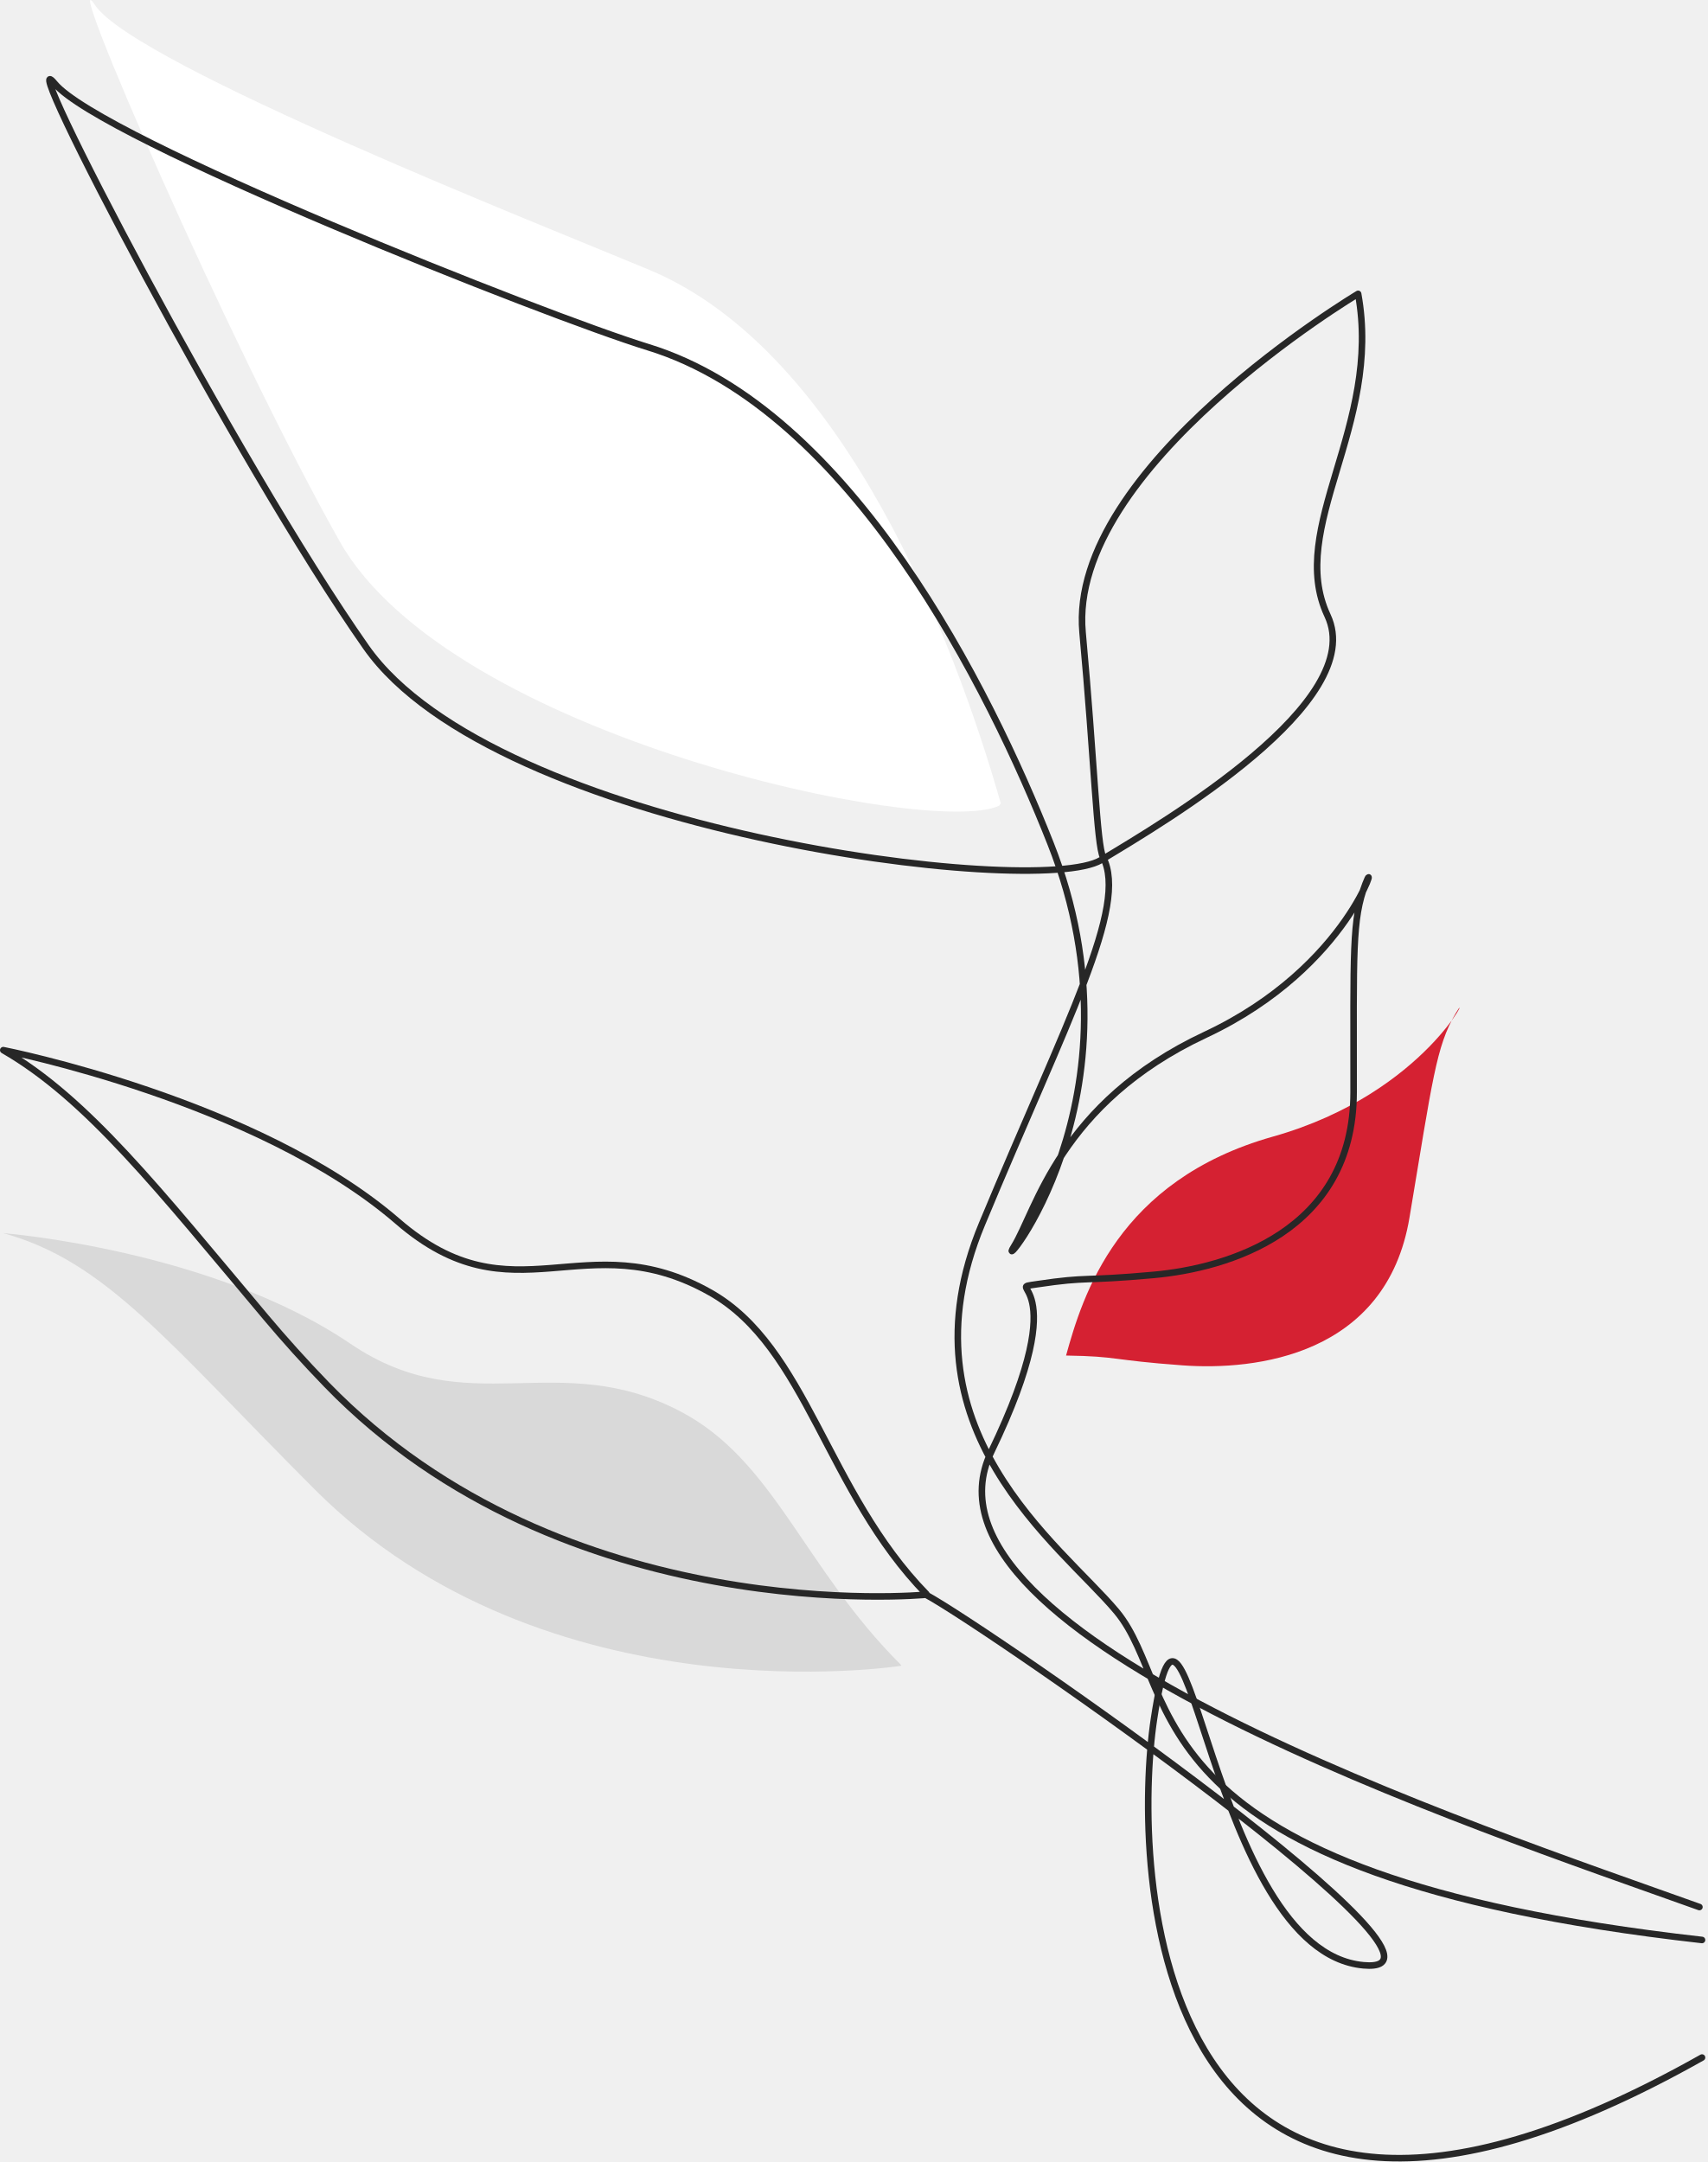
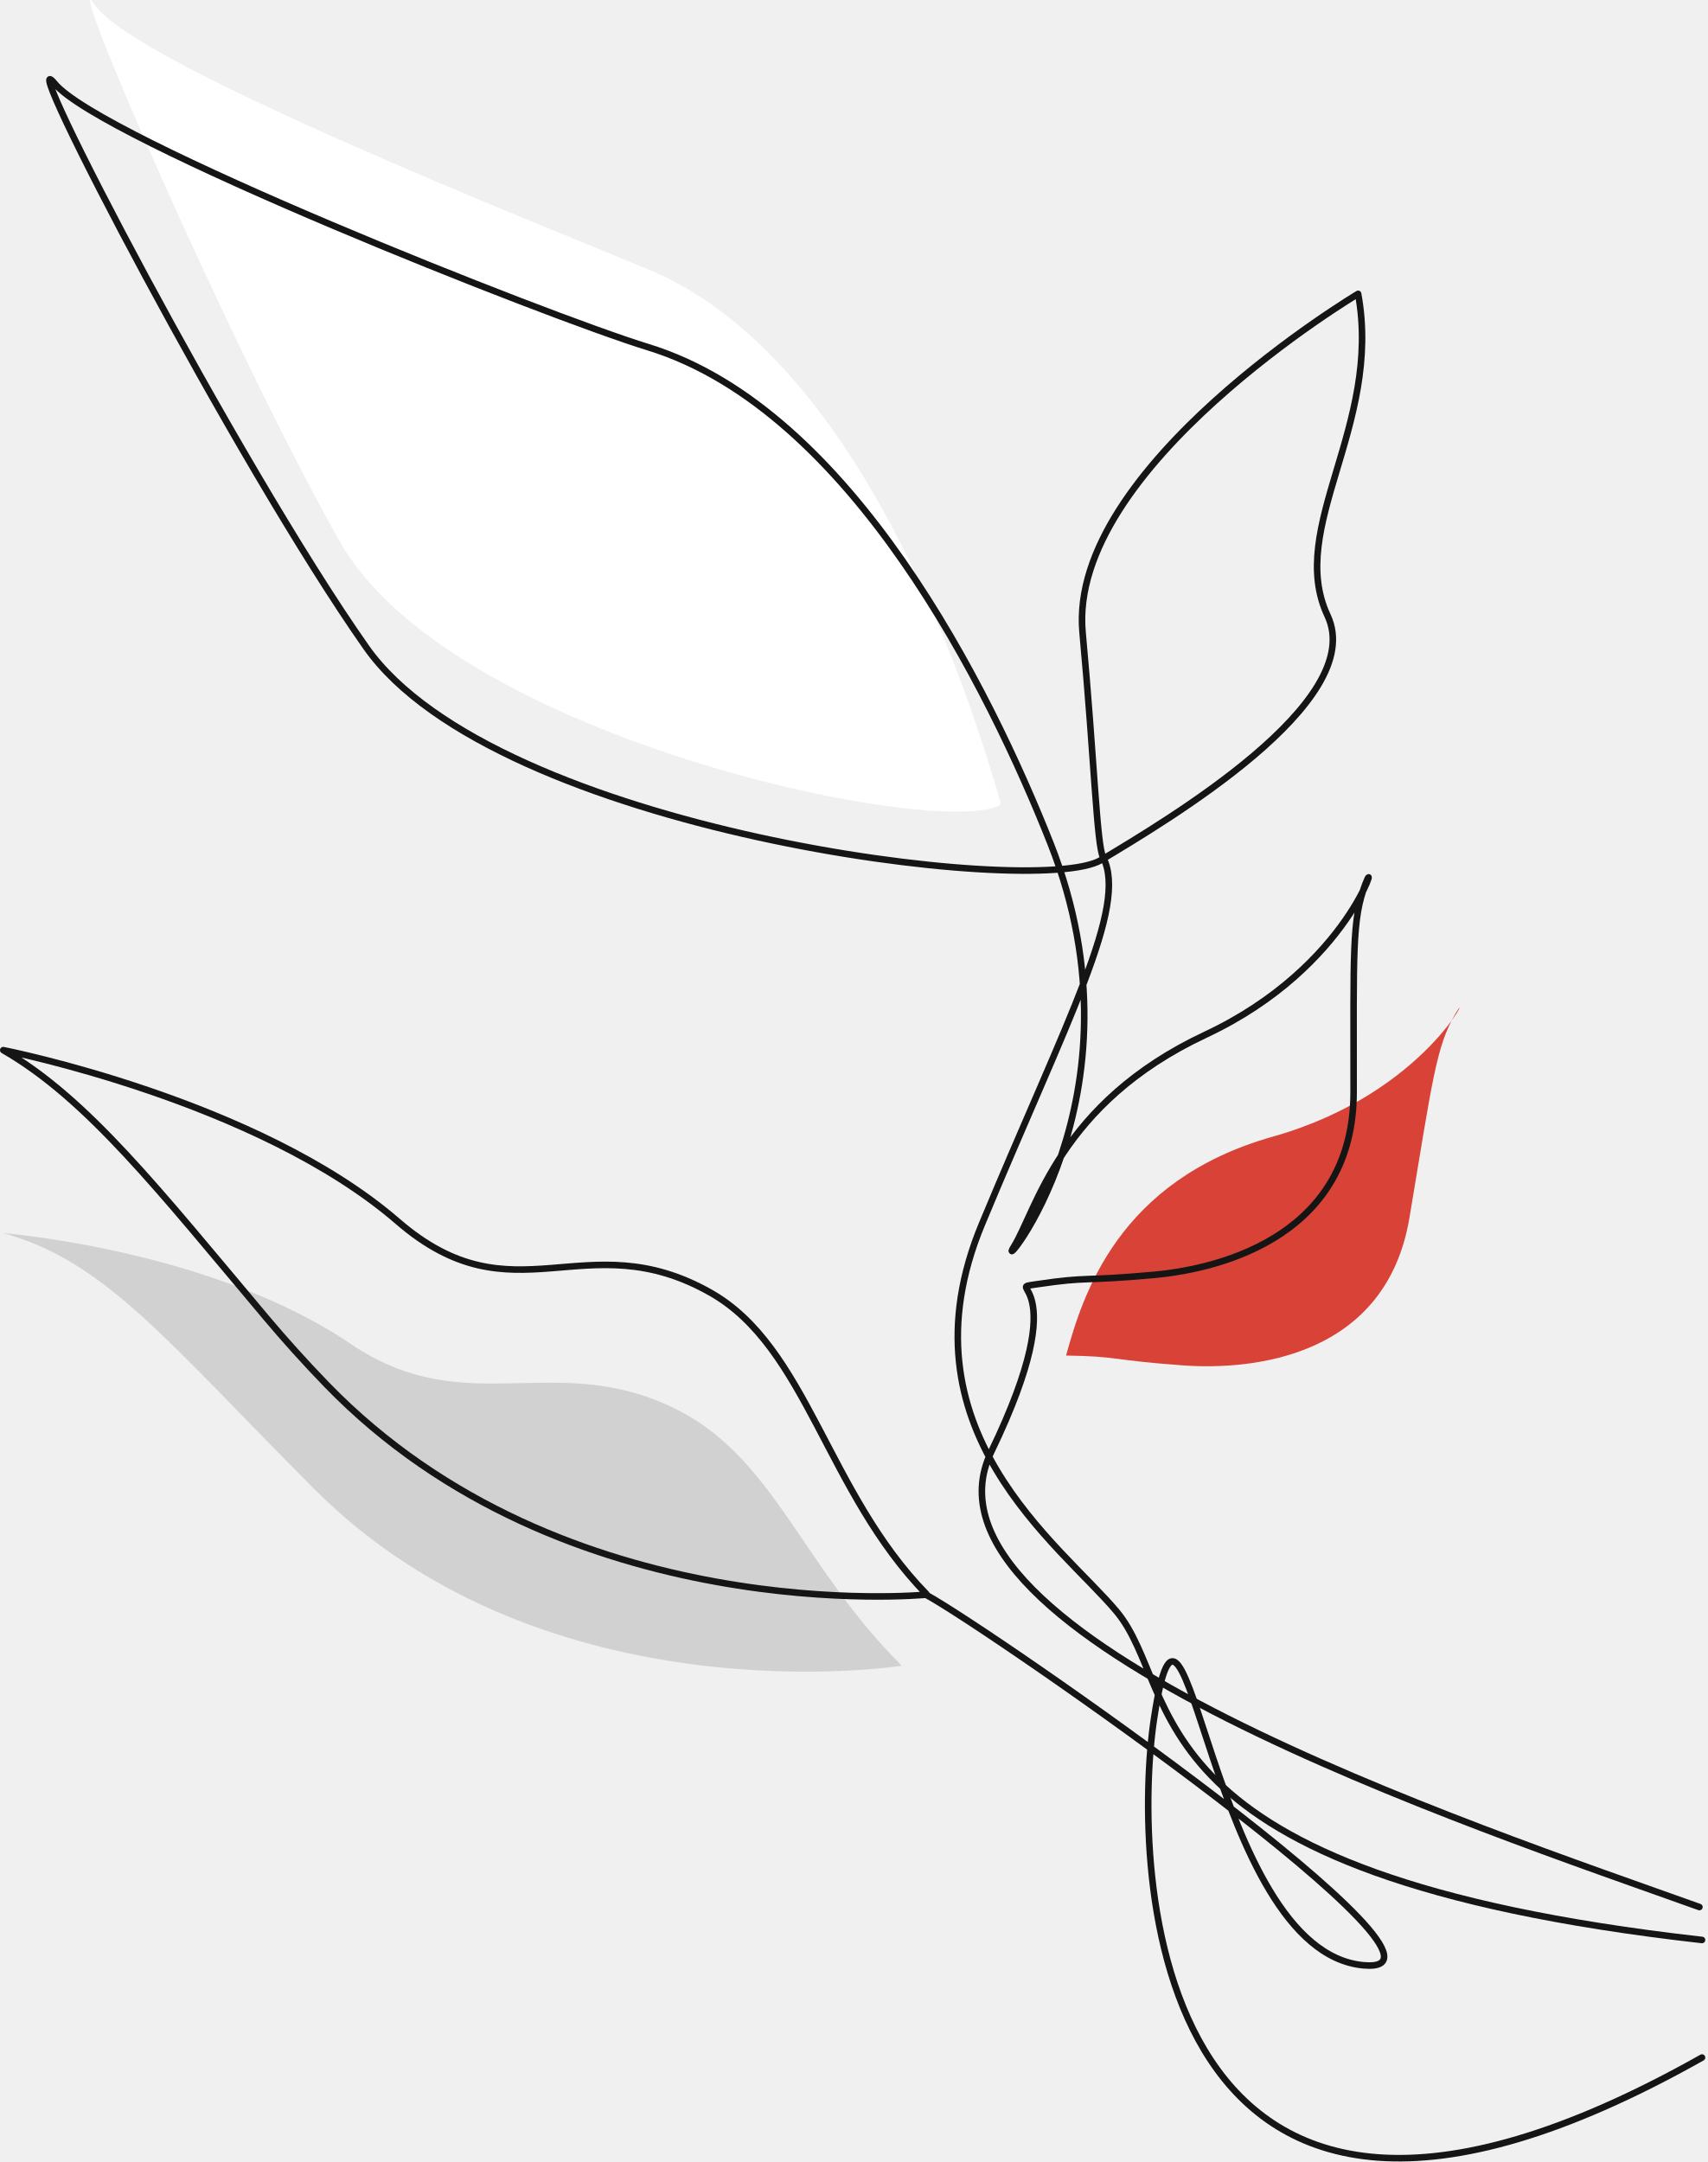
<svg xmlns="http://www.w3.org/2000/svg" width="100%" height="100%" viewBox="0 0 781 989" version="1.1" xml:space="preserve" style="fill-rule:evenodd;clip-rule:evenodd;stroke-linecap:round;stroke-linejoin:round;stroke-miterlimit:1.5;">
  <g>
    <g>
-       <path d="M412.29,761.734c-44.615,-44.344 -57.997,-93.632 -101.143,-116.146c-56.302,-29.379 -97.107,5.524 -150.749,-30.84c-63.724,-43.197 -158.898,-50.653 -158.898,-50.653c46.895,12.939 74.606,49.271 142.398,117.17c105.998,106.165 268.183,80.772 268.183,80.772" style="fill:#d9d9d9;" />
-       <path d="M423.797,729.203c-45.749,-46.881 -54.629,-112.912 -98.781,-137.888c-57.615,-32.592 -89.676,13.615 -143.055,-32.57c-64.158,-55.512 -180.461,-78.352 -180.461,-78.352c38.54,22.269 70.979,63.772 120.143,122.242c8.412,10.005 17.608,20.273 27.765,30.757c108.694,112.19 274.176,96.102 274.176,96.102c30.33,16.55 258.198,174.843 200.138,169.52c-70.901,-6.499 -81.112,-209.844 -95.823,-112.813c-10.041,66.229 -4.283,298.696 250.67,155.021" style="fill:none;stroke:#272727;stroke-width:3px;" />
+       <path d="M412.29,761.734c-44.615,-44.344 -57.997,-93.632 -101.143,-116.146c-56.302,-29.379 -97.107,5.524 -150.749,-30.84c-63.724,-43.197 -158.898,-50.653 -158.898,-50.653c46.895,12.939 74.606,49.271 142.398,117.17c105.998,106.165 268.183,80.772 268.183,80.772" style="fill:#d1d1d1;" />
+       <path d="M423.797,729.203c-45.749,-46.881 -54.629,-112.912 -98.781,-137.888c-57.615,-32.592 -89.676,13.615 -143.055,-32.57c-64.158,-55.512 -180.461,-78.352 -180.461,-78.352c38.54,22.269 70.979,63.772 120.143,122.242c8.412,10.005 17.608,20.273 27.765,30.757c108.694,112.19 274.176,96.102 274.176,96.102c30.33,16.55 258.198,174.843 200.138,169.52c-70.901,-6.499 -81.112,-209.844 -95.823,-112.813c-10.041,66.229 -4.283,298.696 250.67,155.021" style="fill:none;stroke:#151515;stroke-width:3px;" />
    </g>
    <g>
      <path d="M457.796,367.472c-20.585,-72.227 -70.902,-206.399 -160.642,-243.976c-44.85,-18.78 -235.407,-93.824 -253.616,-121.088c-16.885,-25.281 60.884,154.812 111.803,245.175c50.456,89.54 270.752,135.746 301.734,120.97" style="fill:#fff;" />
-       <path d="M487.848,620.09c23.919,0.367 19.91,2.062 53.138,4.49c33.229,2.427 93.191,-4.35 103.765,-67.573c10.574,-63.224 12.203,-78.266 21.041,-93.308c8.838,-15.042 -12.551,36.236 -83.554,56.252c-71.003,20.017 -87.013,72.795 -94.586,100.162" style="fill:#d52132;" />
-       <path d="M777.373,872.367c-102.652,-36.767 -364.771,-123.726 -323.943,-208.247c39.587,-81.954 3.491,-74.039 21.172,-76.683c23.686,-3.543 20.004,-1.218 53.224,-4.25c33.221,-3.032 91.332,-19.495 91.375,-83.511c0.042,-64.016 -0.824,-79.103 5.431,-95.365c6.255,-16.262 -6.435,37.75 -73.274,69.059c-66.838,31.31 -77.271,80.445 -87.537,96.889c-10.266,16.444 62.919,-67.676 16.702,-184.512c-27.616,-69.814 -90.943,-198.322 -184.018,-226.92c-46.516,-14.293 -250.689,-95.299 -271.509,-120.632c-19.306,-23.491 82.885,173 142.497,257.884c59.069,84.112 306.785,115.071 336.185,97.35c29.399,-17.721 122.108,-72.271 103.601,-111.809c-18.88,-40.336 25.02,-86.717 13.983,-147.198c0,0 -133.007,79.359 -126.051,154.922c5.411,58.772 6.478,97.115 9.403,102.824c11.557,22.553 -16.423,73.982 -55.449,167.814c-39.026,93.831 36.067,146.62 61.601,177.177c30.898,36.974 2.686,120.382 267.803,150.275" style="fill:none;stroke:#272727;stroke-width:3px;" />
+       <path d="M487.848,620.09c23.919,0.367 19.91,2.062 53.138,4.49c33.229,2.427 93.191,-4.35 103.765,-67.573c10.574,-63.224 12.203,-78.266 21.041,-93.308c8.838,-15.042 -12.551,36.236 -83.554,56.252c-71.003,20.017 -87.013,72.795 -94.586,100.162" style="fill:#d94236;" />
+       <path d="M777.373,872.367c-102.652,-36.767 -364.771,-123.726 -323.943,-208.247c39.587,-81.954 3.491,-74.039 21.172,-76.683c23.686,-3.543 20.004,-1.218 53.224,-4.25c33.221,-3.032 91.332,-19.495 91.375,-83.511c0.042,-64.016 -0.824,-79.103 5.431,-95.365c6.255,-16.262 -6.435,37.75 -73.274,69.059c-66.838,31.31 -77.271,80.445 -87.537,96.889c-10.266,16.444 62.919,-67.676 16.702,-184.512c-27.616,-69.814 -90.943,-198.322 -184.018,-226.92c-46.516,-14.293 -250.689,-95.299 -271.509,-120.632c-19.306,-23.491 82.885,173 142.497,257.884c59.069,84.112 306.785,115.071 336.185,97.35c29.399,-17.721 122.108,-72.271 103.601,-111.809c-18.88,-40.336 25.02,-86.717 13.983,-147.198c0,0 -133.007,79.359 -126.051,154.922c5.411,58.772 6.478,97.115 9.403,102.824c11.557,22.553 -16.423,73.982 -55.449,167.814c-39.026,93.831 36.067,146.62 61.601,177.177c30.898,36.974 2.686,120.382 267.803,150.275" style="fill:none;stroke:#151515;stroke-width:3px;" />
    </g>
  </g>
</svg>
